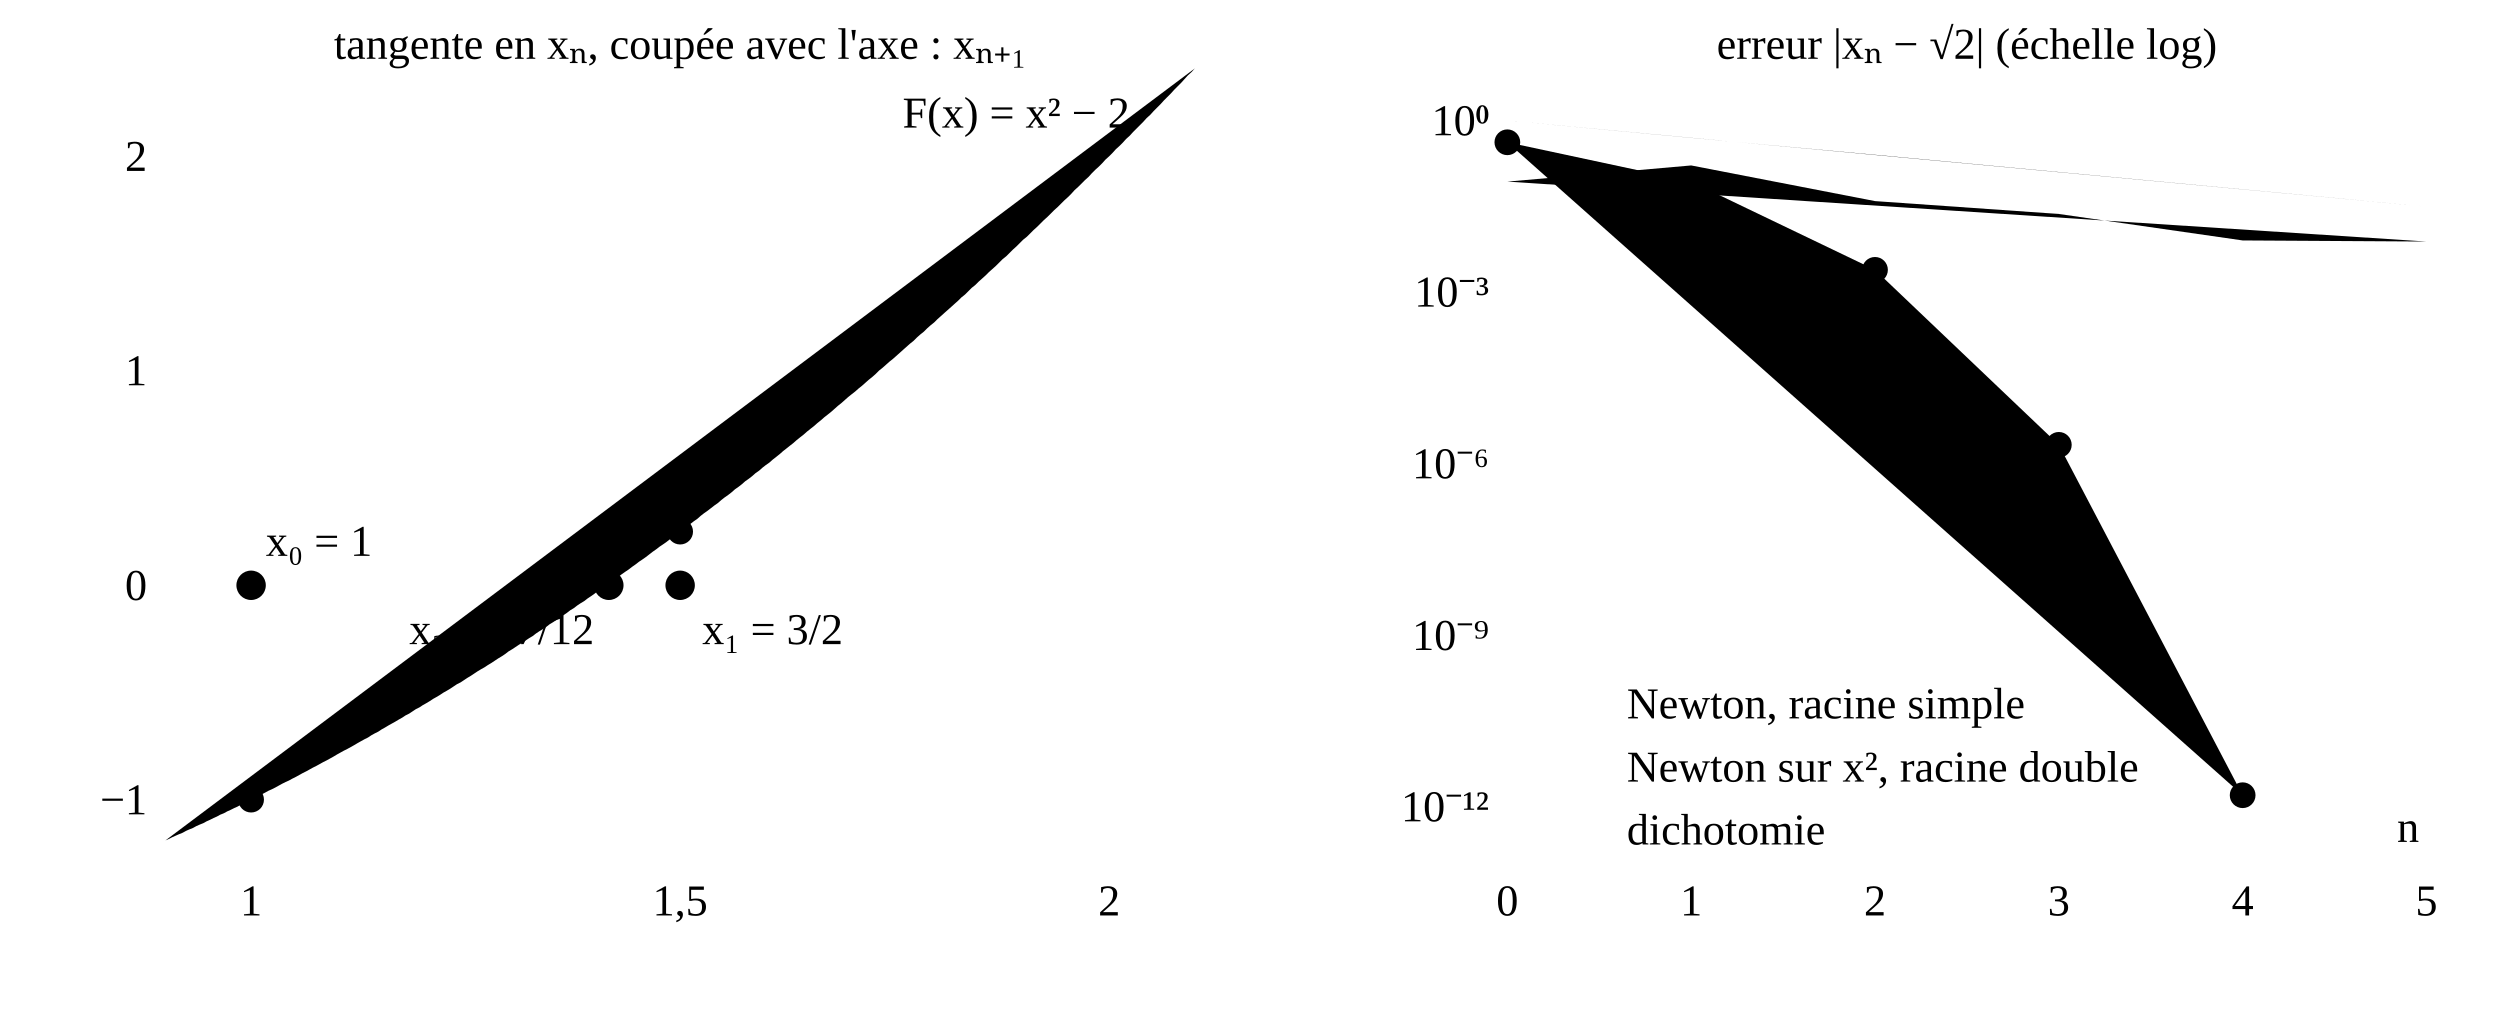
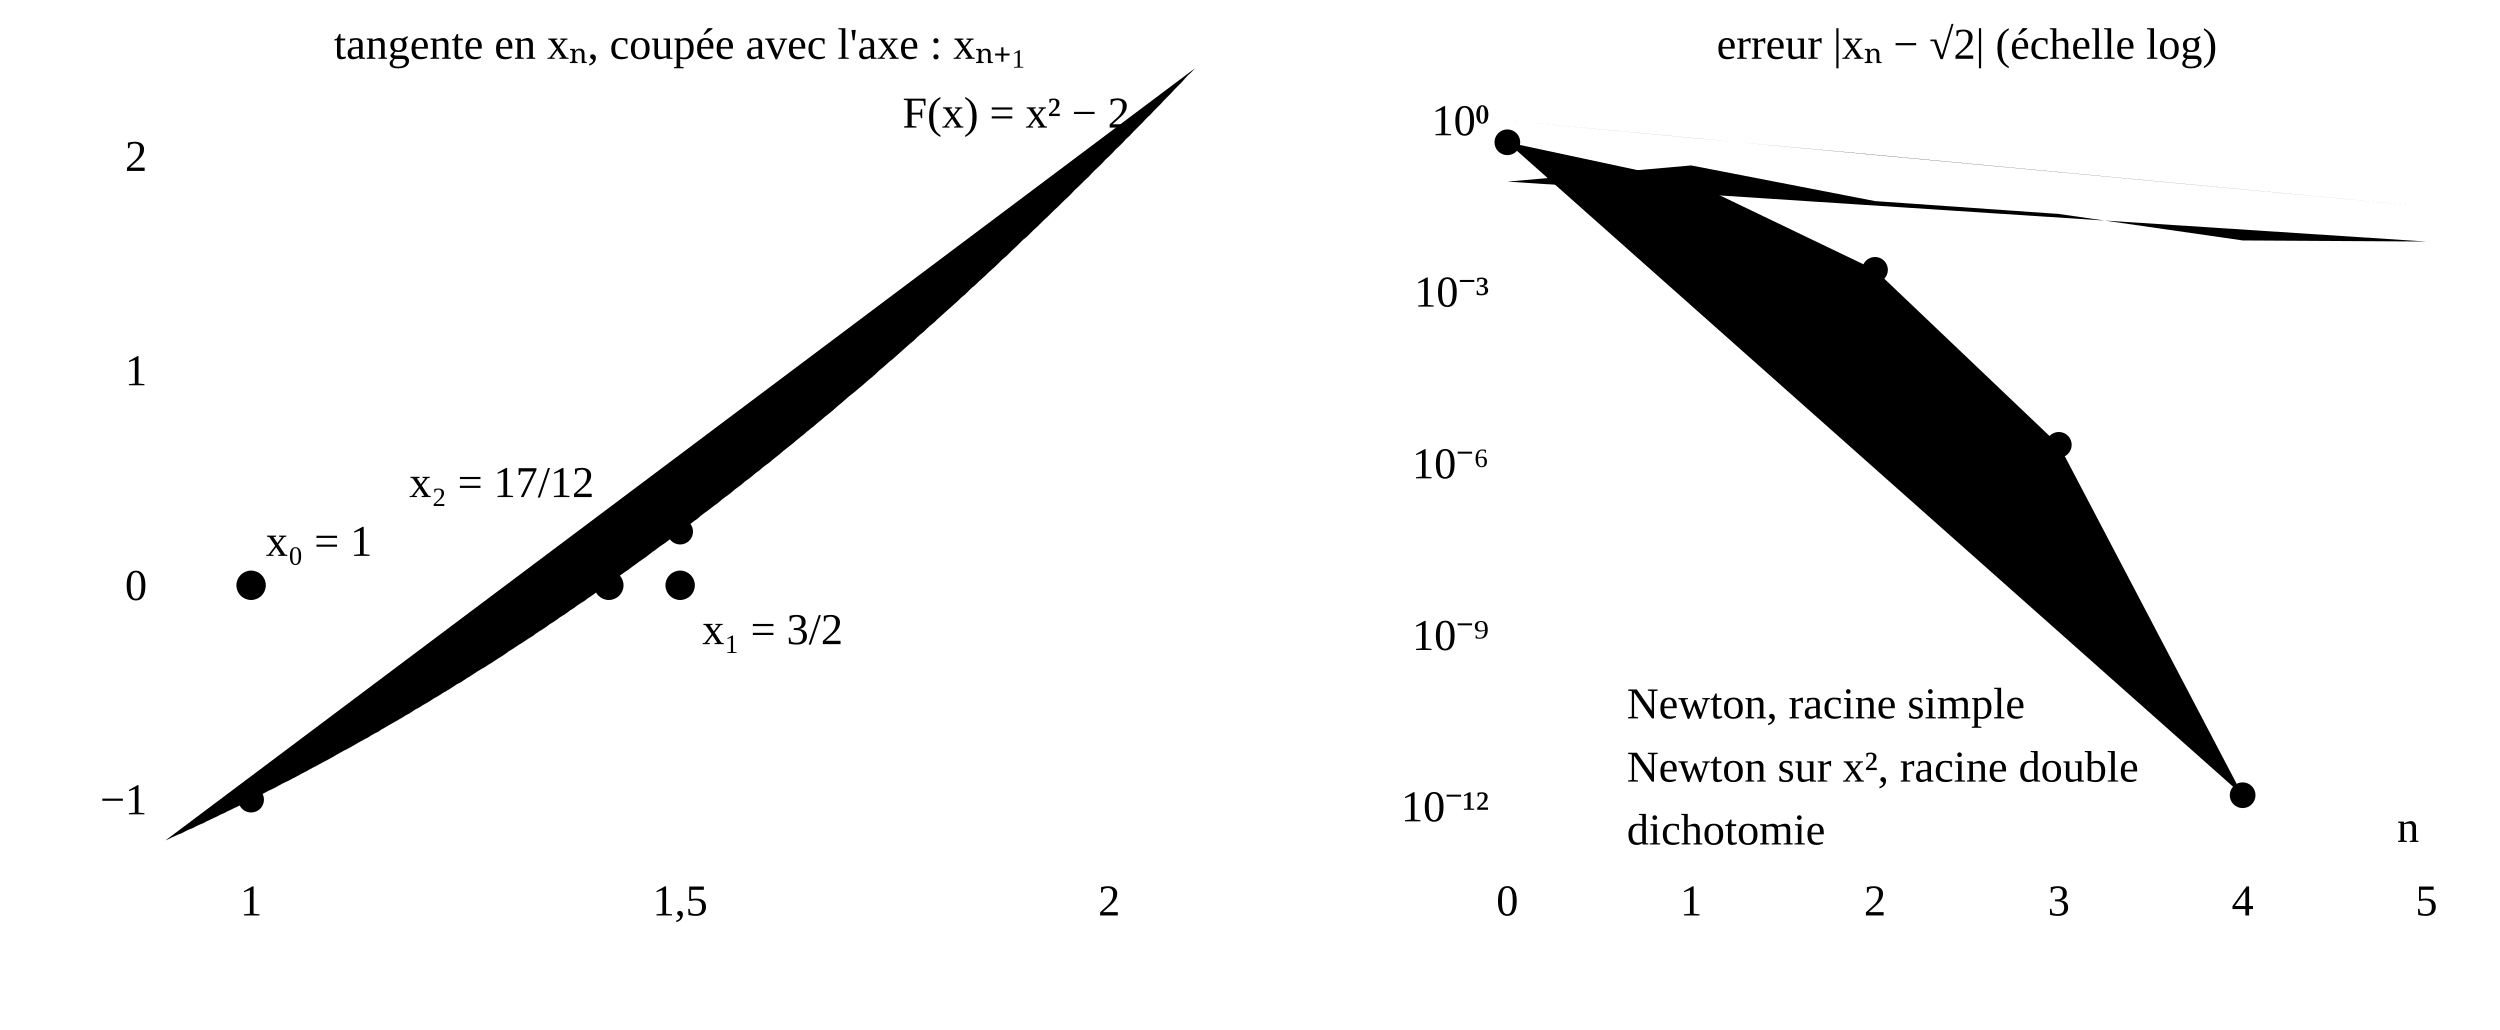
<svg xmlns="http://www.w3.org/2000/svg" viewBox="0 0 680 280" role="img" aria-label="La méthode de Newton sur x² − 2 = 0 : tangentes, et erreur qui chute de façon quadratique">
  <line x1="68.3" y1="235.0" x2="68.3" y2="25.0" class="gr" />
  <text x="68.3" y="249.0" class="tx-s" text-anchor="middle">1</text>
  <line x1="185.0" y1="235.0" x2="185.0" y2="25.0" class="gr" />
  <text x="185.0" y="249.0" class="tx-s" text-anchor="middle">1,5</text>
  <line x1="301.7" y1="235.0" x2="301.7" y2="25.0" class="gr" />
  <text x="301.7" y="249.0" class="tx-s" text-anchor="middle">2</text>
  <line x1="45.0" y1="217.5" x2="325.0" y2="217.5" class="gr" />
  <text x="40.0" y="221.5" class="tx-s" text-anchor="end">−1</text>
  <line x1="45.0" y1="159.2" x2="325.0" y2="159.2" class="gr" />
  <text x="40.0" y="163.2" class="tx-s" text-anchor="end">0</text>
  <line x1="45.0" y1="100.8" x2="325.0" y2="100.8" class="gr" />
  <text x="40.0" y="104.8" class="tx-s" text-anchor="end">1</text>
  <line x1="45.0" y1="42.5" x2="325.0" y2="42.5" class="gr" />
  <text x="40.0" y="46.5" class="tx-s" text-anchor="end">2</text>
  <line x1="45.0" y1="159.2" x2="325.0" y2="159.2" class="ax" />
  <path d="M45.0 228.6L45.9 228.2L46.9 227.7L47.8 227.3L48.7 226.9L49.7 226.5L50.6 226.0L51.5 225.6L52.5 225.2L53.4 224.7L54.3 224.3L55.3 223.9L56.2 223.4L57.1 223.0L58.1 222.5L59.0 222.1L59.9 221.6L60.9 221.2L61.8 220.7L62.7 220.3L63.7 219.8L64.6 219.4L65.5 218.9L66.5 218.4L67.4 218.0L68.3 217.5L69.3 217.0L70.2 216.6L71.1 216.1L72.1 215.6L73.0 215.1L73.9 214.7L74.9 214.2L75.8 213.7L76.7 213.2L77.7 212.7L78.6 212.3L79.5 211.8L80.5 211.3L81.4 210.8L82.3 210.3L83.3 209.8L84.2 209.3L85.1 208.8L86.1 208.3L87.0 207.8L87.9 207.3L88.9 206.8L89.8 206.3L90.7 205.8L91.7 205.2L92.6 204.7L93.5 204.2L94.5 203.7L95.4 203.2L96.3 202.7L97.3 202.1L98.2 201.6L99.1 201.1L100.1 200.6L101.0 200.0L101.9 199.5L102.9 199.0L103.8 198.4L104.7 197.9L105.7 197.3L106.6 196.8L107.5 196.3L108.5 195.7L109.4 195.2L110.3 194.6L111.3 194.1L112.2 193.5L113.1 192.9L114.1 192.4L115.0 191.8L115.9 191.3L116.9 190.7L117.8 190.1L118.7 189.6L119.7 189.0L120.6 188.4L121.5 187.9L122.5 187.3L123.4 186.7L124.3 186.1L125.3 185.6L126.2 185.0L127.1 184.4L128.1 183.8L129.0 183.2L129.9 182.6L130.9 182.0L131.8 181.5L132.7 180.9L133.7 180.3L134.6 179.7L135.5 179.1L136.5 178.5L137.4 177.9L138.3 177.2L139.3 176.6L140.2 176.0L141.1 175.4L142.1 174.8L143.0 174.2L143.9 173.6L144.9 173.0L145.8 172.3L146.7 171.7L147.7 171.1L148.6 170.5L149.5 169.8L150.5 169.2L151.4 168.6L152.3 167.9L153.3 167.3L154.2 166.7L155.1 166.0L156.1 165.4L157.0 164.7L157.9 164.1L158.9 163.5L159.8 162.8L160.7 162.2L161.7 161.5L162.6 160.8L163.5 160.2L164.5 159.5L165.4 158.9L166.3 158.2L167.3 157.5L168.2 156.9L169.1 156.2L170.1 155.5L171.0 154.9L171.9 154.2L172.9 153.5L173.8 152.8L174.7 152.2L175.7 151.5L176.6 150.8L177.5 150.1L178.5 149.4L179.4 148.7L180.3 148.1L181.3 147.4L182.2 146.7L183.1 146.0L184.1 145.3L185.0 144.6L185.9 143.9L186.9 143.2L187.8 142.5L188.7 141.8L189.7 141.1L190.6 140.3L191.5 139.6L192.5 138.9L193.4 138.2L194.3 137.5L195.3 136.8L196.2 136.0L197.1 135.3L198.1 134.6L199.0 133.9L199.9 133.1L200.9 132.4L201.8 131.7L202.7 130.9L203.7 130.2L204.6 129.5L205.5 128.7L206.5 128.0L207.4 127.2L208.3 126.5L209.3 125.8L210.2 125.0L211.1 124.3L212.1 123.5L213.0 122.7L213.9 122.0L214.9 121.2L215.8 120.5L216.7 119.7L217.7 118.9L218.6 118.2L219.5 117.4L220.5 116.6L221.4 115.9L222.3 115.1L223.3 114.3L224.2 113.5L225.1 112.8L226.1 112.0L227.0 111.2L227.9 110.4L228.9 109.6L229.8 108.8L230.7 108.0L231.7 107.2L232.6 106.5L233.5 105.7L234.5 104.9L235.4 104.1L236.3 103.3L237.3 102.5L238.2 101.7L239.1 100.8L240.1 100.0L241.0 99.2L241.9 98.4L242.9 97.6L243.8 96.8L244.7 96.0L245.7 95.1L246.6 94.3L247.5 93.5L248.5 92.7L249.4 91.8L250.3 91.0L251.3 90.2L252.2 89.3L253.1 88.5L254.1 87.7L255.0 86.8L255.9 86.0L256.9 85.1L257.8 84.3L258.7 83.5L259.7 82.6L260.6 81.8L261.5 80.9L262.5 80.1L263.4 79.2L264.3 78.3L265.3 77.5L266.2 76.6L267.1 75.8L268.1 74.9L269.0 74.0L269.9 73.2L270.9 72.3L271.8 71.4L272.7 70.5L273.7 69.7L274.6 68.8L275.5 67.9L276.5 67.0L277.4 66.1L278.3 65.2L279.3 64.4L280.2 63.5L281.1 62.6L282.1 61.7L283.0 60.8L283.9 59.9L284.9 59.0L285.8 58.1L286.7 57.2L287.7 56.3L288.6 55.4L289.5 54.5L290.5 53.6L291.4 52.7L292.3 51.7L293.3 50.8L294.2 49.9L295.1 49.0L296.1 48.1L297.0 47.1L297.9 46.2L298.9 45.3L299.8 44.4L300.7 43.4L301.7 42.5L302.6 41.6L303.5 40.6L304.5 39.7L305.4 38.8L306.3 37.8L307.3 36.9L308.2 35.9L309.1 35.0L310.1 34.0L311.0 33.1L311.9 32.1L312.9 31.2L313.8 30.2L314.7 29.3L315.7 28.3L316.6 27.3L317.5 26.4L318.5 25.4L319.4 24.4L320.3 23.5L321.3 22.5L322.2 21.5L323.1 20.5L324.1 19.6L325.0 18.6" class="ln c2" />
  <line x1="68.3" y1="159.2" x2="68.3" y2="217.5" class="ln cm hair dot" />
  <line x1="68.3" y1="217.5" x2="185.0" y2="159.2" class="ln c3 thin" />
  <circle cx="68.3" cy="217.5" r="3.5" class="f2" />
  <line x1="185.0" y1="159.2" x2="185.0" y2="144.6" class="ln cm hair dot" />
  <line x1="185.0" y1="144.6" x2="165.6" y2="159.2" class="ln c3 thin" />
  <circle cx="185.0" cy="144.6" r="3.5" class="f2" />
  <circle cx="68.3" cy="159.2" r="4" class="f3" />
  <circle cx="185.0" cy="159.2" r="4" class="f3" />
  <circle cx="165.6" cy="159.2" r="4" class="f3" />
  <text x="72.3" y="151.2" class="tx-s t3" text-anchor="start">x₀ = 1</text>
  <text x="191.0" y="175.2" class="tx-s t3" text-anchor="start">x₁ = 3/2</text>
-   <text x="161.6" y="175.2" class="tx-s t3" text-anchor="end">x₂ = 17/12</text>
+   <text x="161.6" y="135.2" class="tx-s t3" text-anchor="end">x₂ = 17/12</text>
  <text x="307.3" y="34.7" class="tx-s t2" text-anchor="end">F(x) = x² − 2</text>
  <text x="185.0" y="16.0" class="tx-b" text-anchor="middle">tangente en xₙ, coupée avec l'axe : xₙ₊₁</text>
  <line x1="410.0" y1="235.0" x2="410.0" y2="25.0" class="gr" />
  <text x="410.0" y="249.0" class="tx-s" text-anchor="middle">0</text>
  <line x1="460.0" y1="235.0" x2="460.0" y2="25.0" class="gr" />
  <text x="460.0" y="249.0" class="tx-s" text-anchor="middle">1</text>
  <line x1="510.0" y1="235.0" x2="510.0" y2="25.0" class="gr" />
  <text x="510.0" y="249.0" class="tx-s" text-anchor="middle">2</text>
  <line x1="560.0" y1="235.0" x2="560.0" y2="25.0" class="gr" />
  <text x="560.0" y="249.0" class="tx-s" text-anchor="middle">3</text>
  <line x1="610.0" y1="235.0" x2="610.0" y2="25.0" class="gr" />
  <text x="610.0" y="249.0" class="tx-s" text-anchor="middle">4</text>
  <line x1="660.0" y1="235.0" x2="660.0" y2="25.0" class="gr" />
  <text x="660.0" y="249.0" class="tx-s" text-anchor="middle">5</text>
  <line x1="410.0" y1="32.8" x2="660.0" y2="32.8" class="gr" />
  <text x="405.0" y="36.8" class="tx-s" text-anchor="end">10⁰</text>
  <line x1="410.0" y1="79.4" x2="660.0" y2="79.4" class="gr" />
  <text x="405.0" y="83.4" class="tx-s" text-anchor="end">10⁻³</text>
  <line x1="410.0" y1="126.1" x2="660.0" y2="126.1" class="gr" />
  <text x="405.0" y="130.1" class="tx-s" text-anchor="end">10⁻⁶</text>
  <line x1="410.0" y1="172.8" x2="660.0" y2="172.8" class="gr" />
  <text x="405.0" y="176.8" class="tx-s" text-anchor="end">10⁻⁹</text>
  <line x1="410.0" y1="219.4" x2="660.0" y2="219.4" class="gr" />
  <text x="405.0" y="223.4" class="tx-s" text-anchor="end">10⁻¹²</text>
  <line x1="410.0" y1="235.0" x2="660.0" y2="235.0" class="ax" />
  <text x="658.0" y="229.0" class="tx-i" text-anchor="end">n</text>
  <path d="M410.0 38.7L460.0 49.4L510.0 73.4L560.0 121.0L610.0 216.3" class="ln c3" />
  <circle cx="410.0" cy="38.7" r="3.5" class="f3" />
  <circle cx="460.0" cy="49.4" r="3.5" class="f3" />
  <circle cx="510.0" cy="73.4" r="3.5" class="f3" />
  <circle cx="560.0" cy="121.0" r="3.5" class="f3" />
  <circle cx="610.0" cy="216.3" r="3.5" class="f3" />
  <path d="M410.0 32.8L460.0 37.5L510.0 42.1L560.0 46.8L610.0 51.5L660.0 56.2" class="ln c5 thin" />
  <path d="M410.0 49.4L460.0 45.0L510.0 54.7L560.0 58.2L610.0 65.4L660.0 65.7" class="ln cm thin dash" />
  <line x1="417.5" y1="191.4" x2="437.5" y2="191.4" class="ln c3" />
  <text x="442.5" y="195.4" class="tx-s t3" text-anchor="start">Newton, racine simple</text>
  <line x1="417.5" y1="208.6" x2="437.5" y2="208.6" class="ln c5 thin" />
  <text x="442.5" y="212.6" class="tx-s t5" text-anchor="start">Newton sur x², racine double</text>
  <line x1="417.5" y1="225.7" x2="437.5" y2="225.7" class="ln cm thin dash" />
  <text x="442.5" y="229.7" class="tx-s" text-anchor="start">dichotomie</text>
  <text x="535.0" y="16.0" class="tx-b" text-anchor="middle">erreur |xₙ − √2| (échelle log)</text>
</svg>
